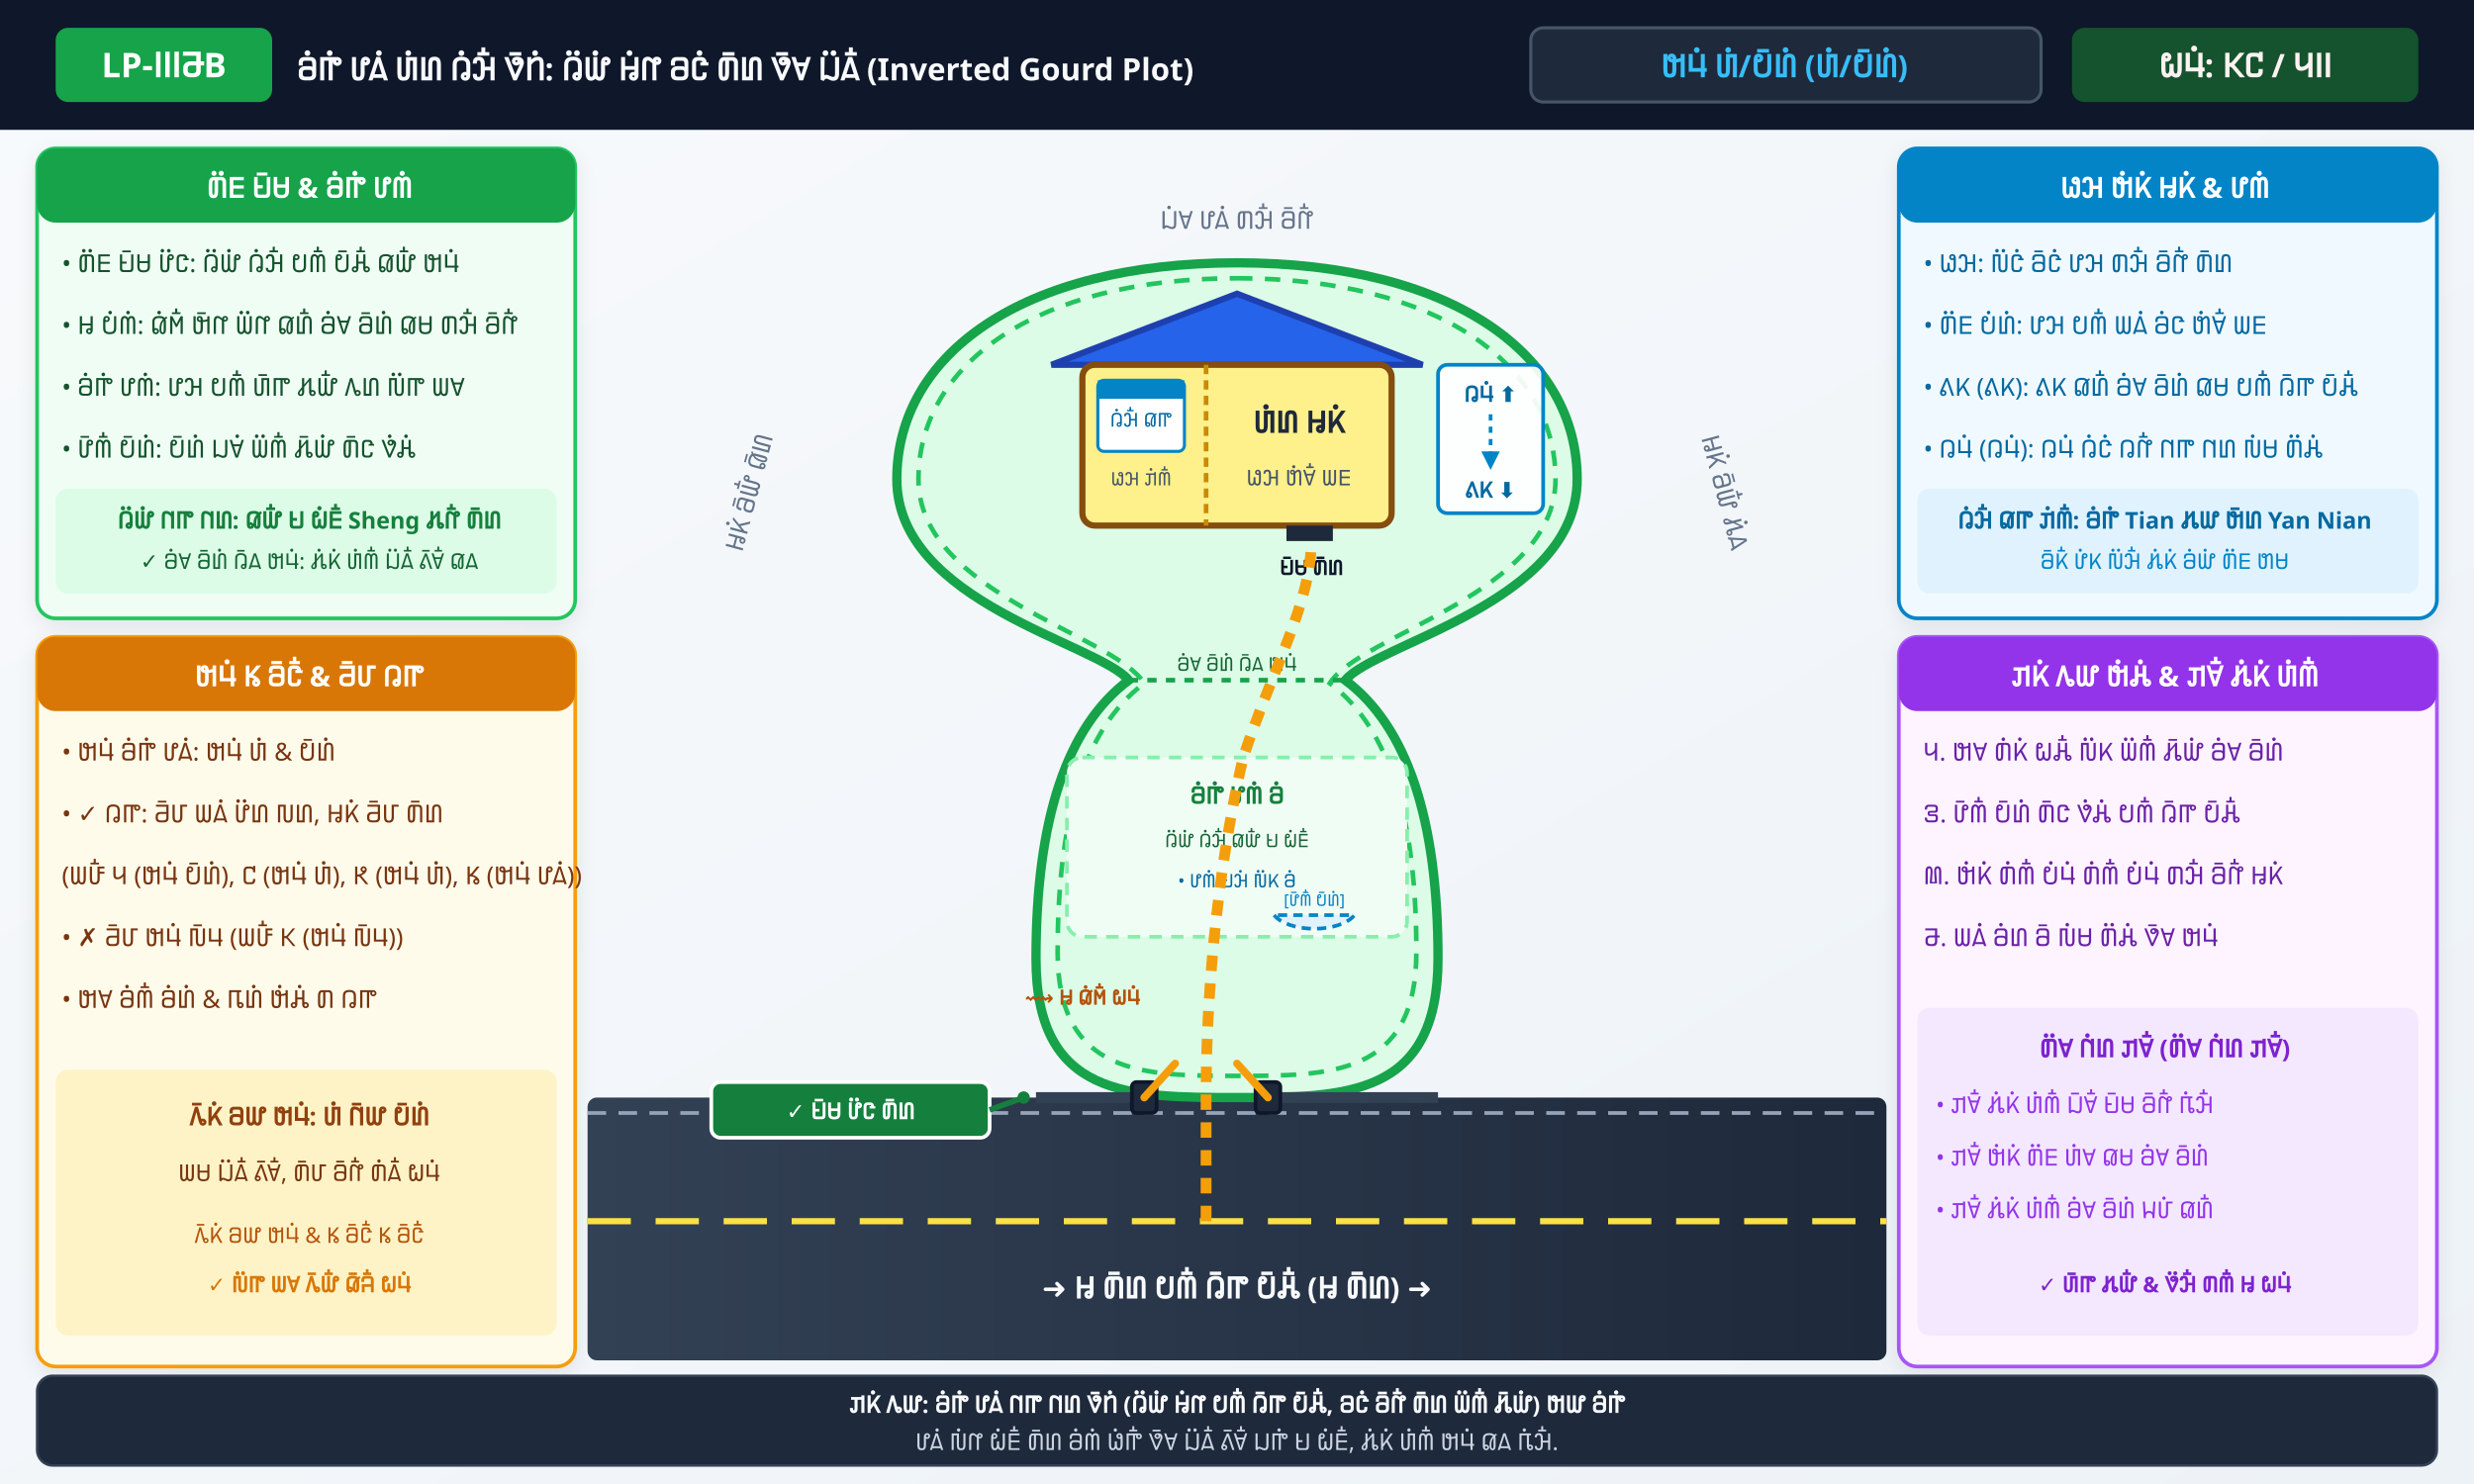
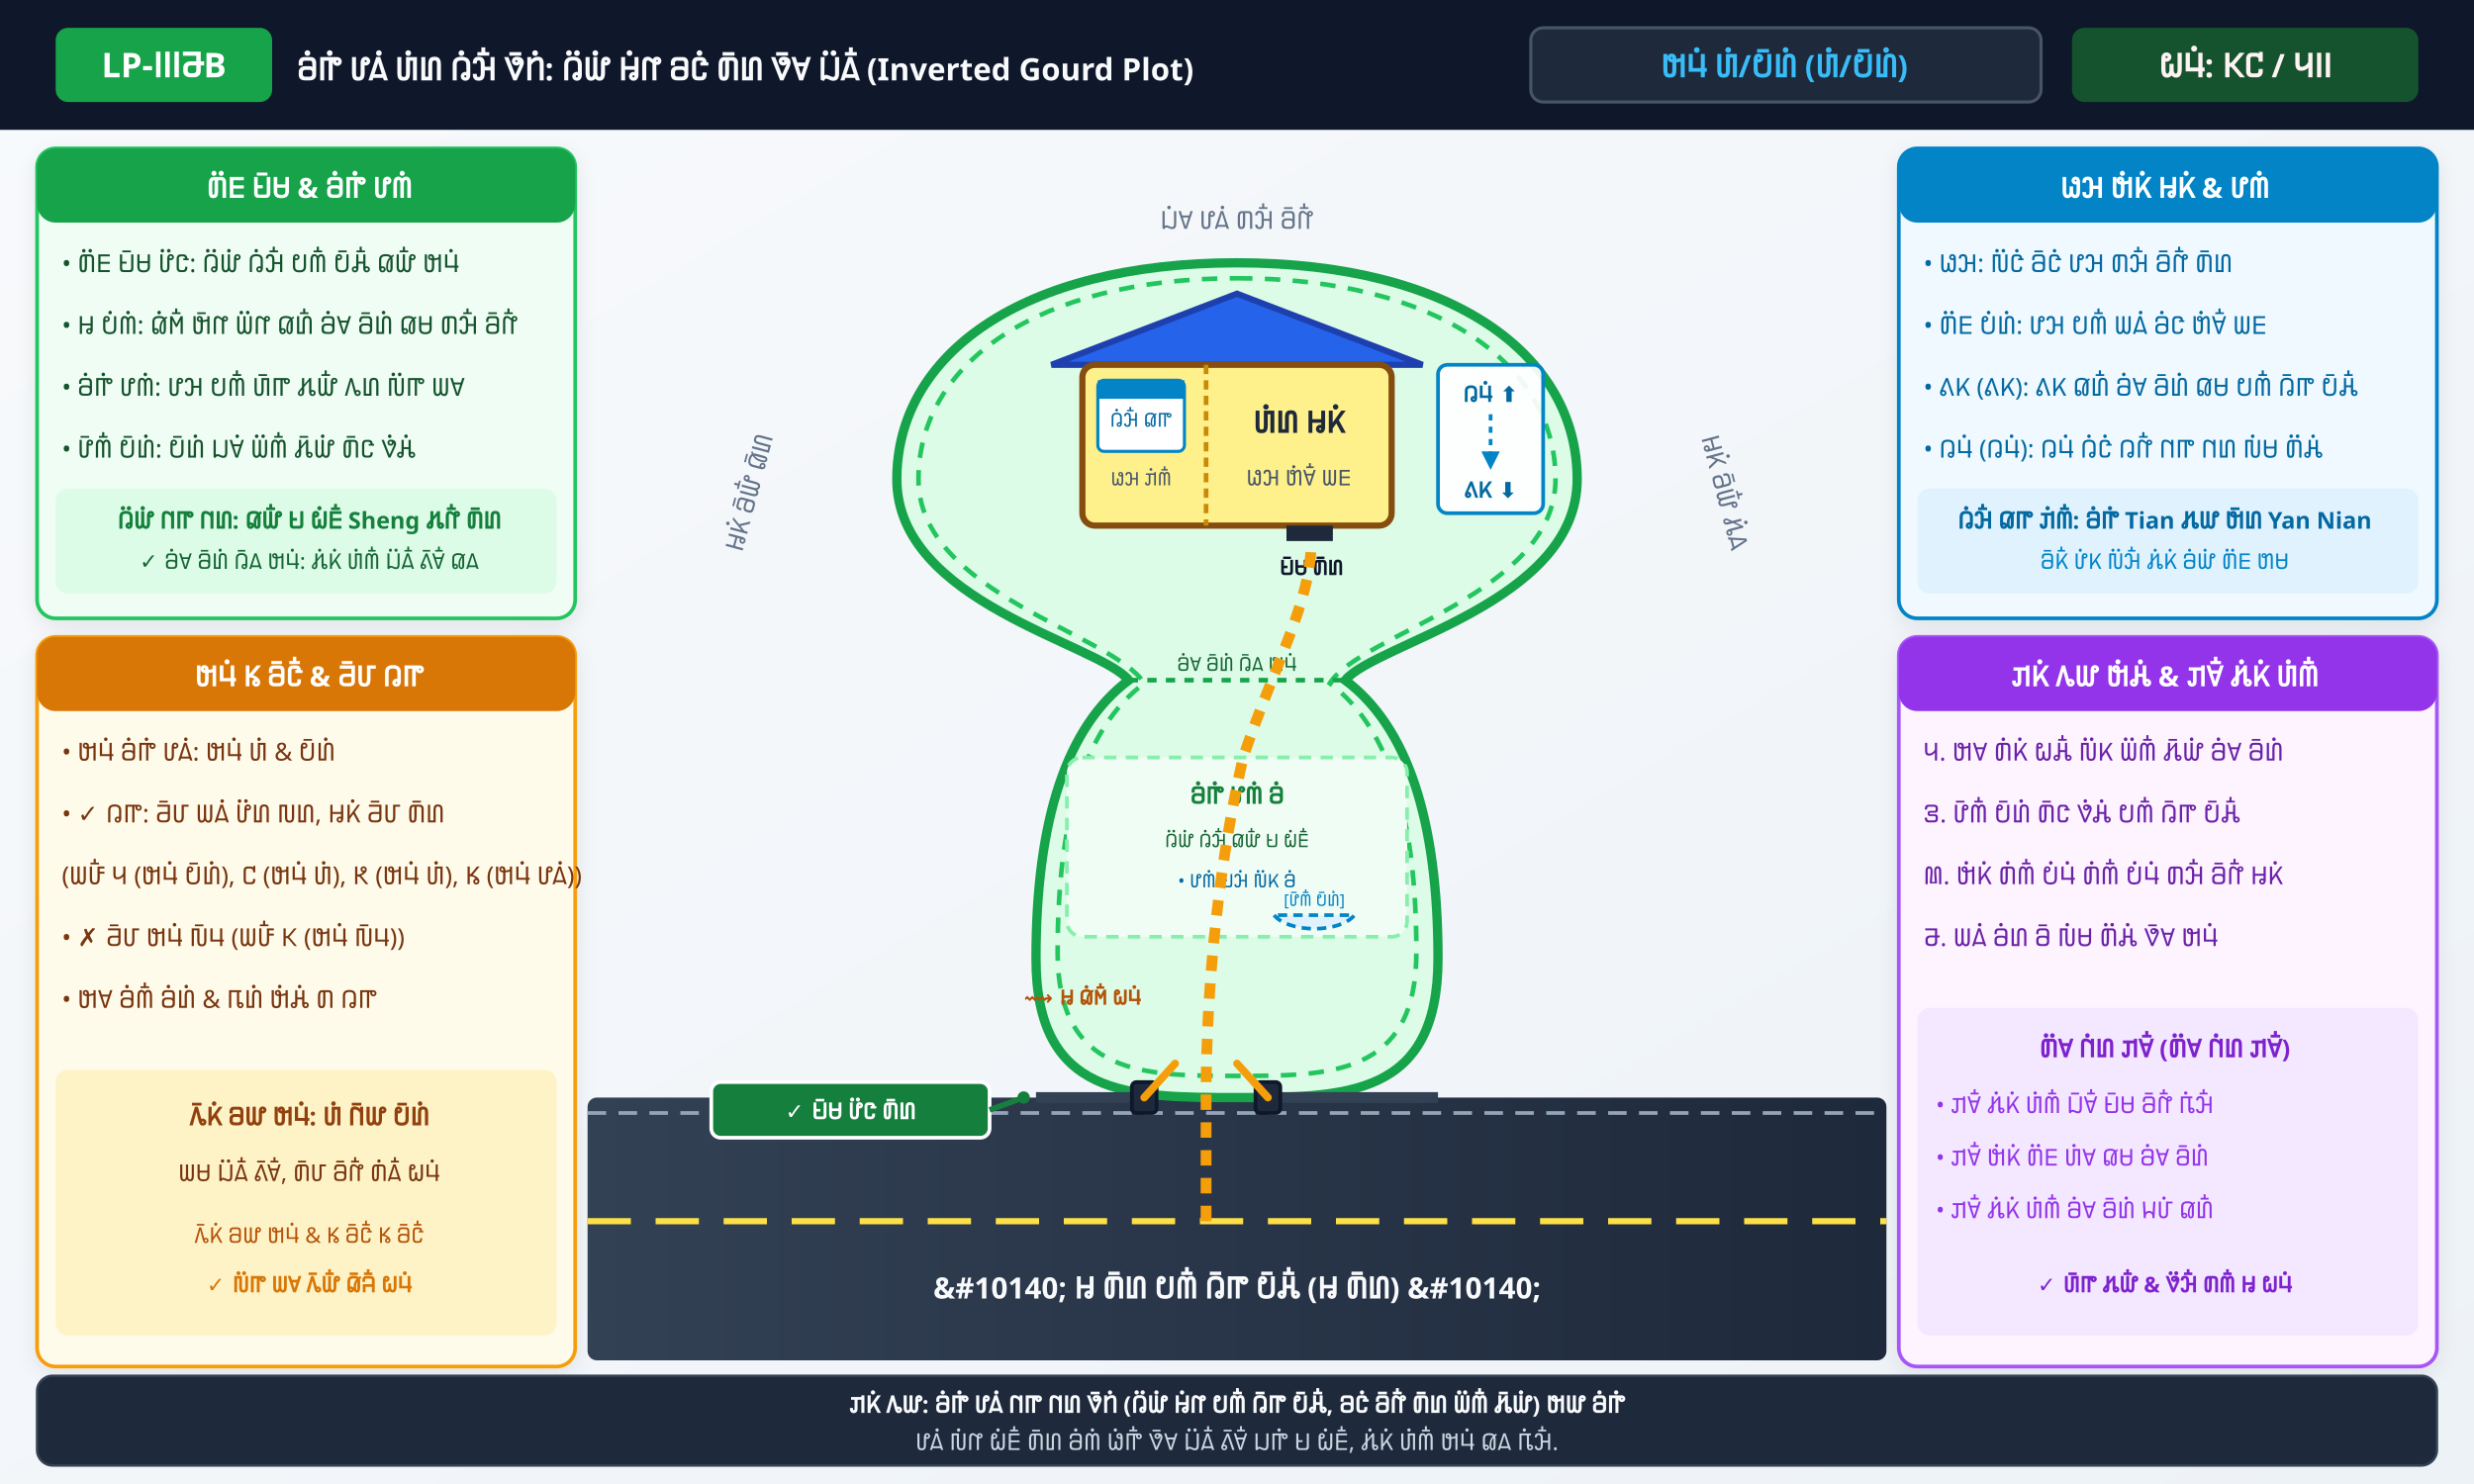
<svg xmlns="http://www.w3.org/2000/svg" viewBox="0 0 800 480" width="800" height="480">
  <defs>
    <linearGradient id="bgGrad" x1="0%" y1="0%" x2="100%" y2="100%">
      <stop offset="0%" stop-color="#F8FAFC" />
      <stop offset="100%" stop-color="#EDF2F7" />
    </linearGradient>
    <linearGradient id="roadGrad" x1="0%" y1="0%" x2="100%" y2="0%">
      <stop offset="0%" stop-color="#334155" />
      <stop offset="100%" stop-color="#1E293B" />
    </linearGradient>
    <filter id="shadow" x="-5%" y="-5%" width="110%" height="110%">
      <feDropShadow dx="0" dy="2" stdDeviation="3" flood-opacity="0.08" />
    </filter>
  </defs>
  <rect width="800" height="480" fill="url(#bgGrad)" />
  <rect x="0" y="0" width="800" height="42" fill="#0F172A" />
  <rect x="18" y="9" width="70" height="24" rx="4" fill="#16A34A" />
-   <text x="53" y="25" font-family="'Noto Sans Pahawh Hmong', sans-serif" font-weight="bold" font-size="11" fill="#FFFFFF" text-anchor="middle">LP-𖭐𖭐𖭐𖭔B</text>
-   <text x="96" y="26" font-family="'Noto Sans Pahawh Hmong', sans-serif" font-weight="bold" font-size="10" fill="#F8FAFC">𖬖𖬰𖬟𖬰 𖬗𖬮𖬰 𖬆𖬰𖬞 𖬄𖬰𖬧𖬵 𖬀𖬲𖬢𖬰: 𖬄𖬶𖬤𖬰 𖬉𖬰𖬦 𖬖𖬜𖬰 𖬒𖬲𖬞 𖬀𖬲𖬯 𖬔𖬶𖬮𖬵 (Inverted Gourd Plot)</text>
+   <text x="53" y="25" font-family="'Segoe UI', sans-serif" font-weight="bold" font-size="11" fill="#FFFFFF" text-anchor="middle">LP-𖭐𖭐𖭐𖭔B</text>
+   <text x="96" y="26" font-family="'Noto Sans Lao', 'Segoe UI', sans-serif" font-weight="bold" font-size="10" fill="#F8FAFC">𖬖𖬰𖬟𖬰 𖬗𖬮𖬰 𖬆𖬰𖬞 𖬄𖬰𖬧𖬵 𖬀𖬲𖬢𖬰: 𖬄𖬶𖬤𖬰 𖬉𖬰𖬦 𖬖𖬜𖬰 𖬒𖬲𖬞 𖬀𖬲𖬯 𖬔𖬶𖬮𖬵 (Inverted Gourd Plot)</text>
  <rect x="495" y="9" width="165" height="24" rx="4" fill="#1E293B" stroke="#475569" stroke-width="1" />
-   <text x="577" y="25" font-family="'Noto Sans Pahawh Hmong', sans-serif" font-weight="bold" font-size="10" fill="#38BDF8" text-anchor="middle">𖬓𖬥𖬰 𖬆𖬰/𖬈𖬲𖬞𖬰 (𖬆𖬰/𖬈𖬲𖬞𖬰)</text>
+   <text x="577" y="25" font-family="'Noto Sans Lao', 'Segoe UI', sans-serif" font-weight="bold" font-size="10" fill="#38BDF8" text-anchor="middle">𖬓𖬥𖬰 𖬆𖬰/𖬈𖬲𖬞𖬰 (𖬆𖬰/𖬈𖬲𖬞𖬰)</text>
  <rect x="670" y="9" width="112" height="24" rx="4" fill="#14532D" />
-   <text x="726" y="25" font-family="'Noto Sans Pahawh Hmong', sans-serif" font-weight="bold" font-size="10.5" fill="#FEF2F2" text-anchor="middle">𖬍𖬥𖬰: 𖭙𖭖 / 𖭑𖭐𖭐</text>
+   <text x="726" y="25" font-family="'Noto Sans Lao', 'Segoe UI', sans-serif" font-weight="bold" font-size="10.5" fill="#FEF2F2" text-anchor="middle">𖬍𖬥𖬰: 𖭙𖭖 / 𖭑𖭐𖭐</text>
  <rect x="12" y="48" width="174" height="152" rx="6" fill="#F0FDF4" stroke="#22C55E" stroke-width="1.2" filter="url(#shadow)" />
  <rect x="12" y="48" width="174" height="24" rx="6" fill="#16A34A" />
-   <text x="100" y="64" font-family="'Noto Sans Pahawh Hmong', sans-serif" font-weight="bold" font-size="9" fill="#FFFFFF" text-anchor="middle">𖬒𖬶𖬣 𖬌𖬲𖬡 &amp; 𖬖𖬰𖬟𖬰 𖬗𖬪𖬰</text>
-   <text x="20" y="88" font-family="'Noto Sans Pahawh Hmong', sans-serif" font-size="8" fill="#14532D">• 𖬒𖬶𖬣 𖬌𖬲𖬡 𖬗𖬶𖬜: 𖬄𖬶𖬤𖬰 𖬄𖬰𖬧𖬵 𖬈𖬪𖬵 𖬈𖬲𖬩𖬵 𖬅𖬤𖬵 𖬓𖬥𖬰</text>
-   <text x="20" y="108" font-family="'Noto Sans Pahawh Hmong', sans-serif" font-size="8" fill="#14532D">• 𖬉 𖬈𖬰𖬪𖬰: 𖬅𖬰𖬫𖬵 𖬓𖬲𖬦 𖬑𖬶𖬦 𖬅𖬞𖬵 𖬖𖬰𖬯 𖬖𖬲𖬞𖬰 𖬅𖬡 𖬒𖬧𖬵 𖬖𖬲𖬦𖬵</text>
-   <text x="20" y="128" font-family="'Noto Sans Pahawh Hmong', sans-serif" font-size="8" fill="#14532D">• 𖬖𖬰𖬟𖬰 𖬗𖬪𖬰: 𖬗𖬧 𖬈𖬪𖬵 𖬆𖬲𖬟 𖬃𖬤𖬵 𖬂𖬞 𖬐𖬶𖬟 𖬑𖬯</text>
-   <text x="20" y="148" font-family="'Noto Sans Pahawh Hmong', sans-serif" font-size="8" fill="#14532D">• 𖬗𖬲𖬪𖬵 𖬈𖬲𖬞𖬰: 𖬈𖬲𖬞𖬰 𖬔𖬯𖬰 𖬑𖬶𖬪𖬵 𖬃𖬲𖬤𖬰 𖬒𖬲𖬜 𖬀𖬰𖬩𖬰</text>
+   <text x="100" y="64" font-family="'Noto Sans Lao', 'Segoe UI', sans-serif" font-weight="bold" font-size="9" fill="#FFFFFF" text-anchor="middle">𖬒𖬶𖬣 𖬌𖬲𖬡 &amp; 𖬖𖬰𖬟𖬰 𖬗𖬪𖬰</text>
+   <text x="20" y="88" font-family="'Noto Sans Lao', 'Segoe UI', sans-serif" font-size="8" fill="#14532D">• 𖬒𖬶𖬣 𖬌𖬲𖬡 𖬗𖬶𖬜: 𖬄𖬶𖬤𖬰 𖬄𖬰𖬧𖬵 𖬈𖬪𖬵 𖬈𖬲𖬩𖬵 𖬅𖬤𖬵 𖬓𖬥𖬰</text>
+   <text x="20" y="108" font-family="'Noto Sans Lao', 'Segoe UI', sans-serif" font-size="8" fill="#14532D">• 𖬉 𖬈𖬰𖬪𖬰: 𖬅𖬰𖬫𖬵 𖬓𖬲𖬦 𖬑𖬶𖬦 𖬅𖬞𖬵 𖬖𖬰𖬯 𖬖𖬲𖬞𖬰 𖬅𖬡 𖬒𖬧𖬵 𖬖𖬲𖬦𖬵</text>
+   <text x="20" y="128" font-family="'Noto Sans Lao', 'Segoe UI', sans-serif" font-size="8" fill="#14532D">• 𖬖𖬰𖬟𖬰 𖬗𖬪𖬰: 𖬗𖬧 𖬈𖬪𖬵 𖬆𖬲𖬟 𖬃𖬤𖬵 𖬂𖬞 𖬐𖬶𖬟 𖬑𖬯</text>
+   <text x="20" y="148" font-family="'Noto Sans Lao', 'Segoe UI', sans-serif" font-size="8" fill="#14532D">• 𖬗𖬲𖬪𖬵 𖬈𖬲𖬞𖬰: 𖬈𖬲𖬞𖬰 𖬔𖬯𖬰 𖬑𖬶𖬪𖬵 𖬃𖬲𖬤𖬰 𖬒𖬲𖬜 𖬀𖬰𖬩𖬰</text>
  <rect x="18" y="158" width="162" height="34" rx="4" fill="#DCFCE7" />
-   <text x="100" y="171" font-family="'Noto Sans Pahawh Hmong', sans-serif" font-weight="bold" font-size="7.5" fill="#15803D" text-anchor="middle">𖬄𖬶𖬤𖬰 𖬇𖬟 𖬇𖬞: 𖬅𖬤𖬵 𖬌 𖬍𖬰𖬣𖬵 Sheng 𖬃𖬦𖬵 𖬒𖬲𖬞</text>
-   <text x="100" y="184" font-family="'Noto Sans Pahawh Hmong', sans-serif" font-size="7" fill="#166534" text-anchor="middle">✓ 𖬖𖬰𖬯 𖬖𖬲𖬞𖬰 𖬄𖬲𖬮 𖬓𖬥𖬰: 𖬃𖬰𖬝𖬰 𖬆𖬰𖬪𖬵 𖬔𖬶𖬮𖬵 𖬕𖬲𖬯𖬵 𖬅𖬮</text>
+   <text x="100" y="171" font-family="'Noto Sans Lao', 'Segoe UI', sans-serif" font-weight="bold" font-size="7.5" fill="#15803D" text-anchor="middle">𖬄𖬶𖬤𖬰 𖬇𖬟 𖬇𖬞: 𖬅𖬤𖬵 𖬌 𖬍𖬰𖬣𖬵 Sheng 𖬃𖬦𖬵 𖬒𖬲𖬞</text>
+   <text x="100" y="184" font-family="'Noto Sans Lao', 'Segoe UI', sans-serif" font-size="7" fill="#166534" text-anchor="middle">✓ 𖬖𖬰𖬯 𖬖𖬲𖬞𖬰 𖬄𖬲𖬮 𖬓𖬥𖬰: 𖬃𖬰𖬝𖬰 𖬆𖬰𖬪𖬵 𖬔𖬶𖬮𖬵 𖬕𖬲𖬯𖬵 𖬅𖬮</text>
  <rect x="12" y="206" width="174" height="236" rx="6" fill="#FFFBEB" stroke="#F59E0B" stroke-width="1.2" filter="url(#shadow)" />
  <rect x="12" y="206" width="174" height="24" rx="6" fill="#D97706" />
-   <text x="100" y="222" font-family="'Noto Sans Pahawh Hmong', sans-serif" font-weight="bold" font-size="9" fill="#FFFFFF" text-anchor="middle">𖬓𖬥𖬰 𖭘 𖬖𖬲𖬜𖬵 &amp; 𖬁𖬲𖬬 𖬄𖬟</text>
-   <text x="20" y="246" font-family="'Noto Sans Pahawh Hmong', sans-serif" font-size="8" fill="#78350F">• 𖬓𖬥𖬰 𖬖𖬰𖬟𖬰 𖬗𖬮𖬰: 𖬓𖬥𖬰 𖬆𖬰 &amp; 𖬈𖬲𖬞𖬰</text>
-   <text x="20" y="266" font-family="'Noto Sans Pahawh Hmong', sans-serif" font-size="8" fill="#78350F">• ✓ 𖬄𖬟: 𖬁𖬲𖬬 𖬑𖬮𖬰 𖬗𖬶𖬞 𖬐𖬞, 𖬉𖬝𖬰 𖬁𖬲𖬬 𖬒𖬲𖬞</text>
-   <text x="20" y="286" font-family="'Noto Sans Pahawh Hmong', sans-serif" font-size="8" fill="#78350F">(𖬑𖬠𖬵 𖭑 (𖬓𖬥𖬰 𖬈𖬲𖬞𖬰), 𖭖 (𖬓𖬥𖬰 𖬆𖬰), 𖭗 (𖬓𖬥𖬰 𖬆𖬰), 𖭘 (𖬓𖬥𖬰 𖬗𖬮𖬰))</text>
-   <text x="20" y="306" font-family="'Noto Sans Pahawh Hmong', sans-serif" font-size="8" fill="#78350F">• ✗ 𖬁𖬲𖬬 𖬓𖬥𖬰 𖬐𖬲𖬥 (𖬑𖬠𖬵 𖭙 (𖬓𖬥𖬰 𖬐𖬲𖬥))</text>
-   <text x="20" y="326" font-family="'Noto Sans Pahawh Hmong', sans-serif" font-size="8" fill="#78350F">• 𖬓𖬯 𖬖𖬰𖬪𖬵 𖬖𖬰𖬞𖬰 &amp; 𖬎𖬞𖬰 𖬓𖬰𖬩𖬰 𖬒 𖬄𖬟</text>
+   <text x="100" y="222" font-family="'Noto Sans Lao', 'Segoe UI', sans-serif" font-weight="bold" font-size="9" fill="#FFFFFF" text-anchor="middle">𖬓𖬥𖬰 𖭘 𖬖𖬲𖬜𖬵 &amp; 𖬁𖬲𖬬 𖬄𖬟</text>
+   <text x="20" y="246" font-family="'Noto Sans Lao', 'Segoe UI', sans-serif" font-size="8" fill="#78350F">• 𖬓𖬥𖬰 𖬖𖬰𖬟𖬰 𖬗𖬮𖬰: 𖬓𖬥𖬰 𖬆𖬰 &amp; 𖬈𖬲𖬞𖬰</text>
+   <text x="20" y="266" font-family="'Noto Sans Lao', 'Segoe UI', sans-serif" font-size="8" fill="#78350F">• ✓ 𖬄𖬟: 𖬁𖬲𖬬 𖬑𖬮𖬰 𖬗𖬶𖬞 𖬐𖬞, 𖬉𖬝𖬰 𖬁𖬲𖬬 𖬒𖬲𖬞</text>
+   <text x="20" y="286" font-family="'Noto Sans Lao', 'Segoe UI', sans-serif" font-size="8" fill="#78350F">(𖬑𖬠𖬵 𖭑 (𖬓𖬥𖬰 𖬈𖬲𖬞𖬰), 𖭖 (𖬓𖬥𖬰 𖬆𖬰), 𖭗 (𖬓𖬥𖬰 𖬆𖬰), 𖭘 (𖬓𖬥𖬰 𖬗𖬮𖬰))</text>
+   <text x="20" y="306" font-family="'Noto Sans Lao', 'Segoe UI', sans-serif" font-size="8" fill="#78350F">• ✗ 𖬁𖬲𖬬 𖬓𖬥𖬰 𖬐𖬲𖬥 (𖬑𖬠𖬵 𖭙 (𖬓𖬥𖬰 𖬐𖬲𖬥))</text>
+   <text x="20" y="326" font-family="'Noto Sans Lao', 'Segoe UI', sans-serif" font-size="8" fill="#78350F">• 𖬓𖬯 𖬖𖬰𖬪𖬵 𖬖𖬰𖬞𖬰 &amp; 𖬎𖬞𖬰 𖬓𖬰𖬩𖬰 𖬒 𖬄𖬟</text>
  <rect x="18" y="346" width="162" height="86" rx="4" fill="#FEF3C7" />
-   <text x="100" y="364" font-family="'Noto Sans Pahawh Hmong', sans-serif" font-weight="bold" font-size="8" fill="#92400E" text-anchor="middle">𖬂𖬲𖬝𖬰 𖬖𖬤 𖬓𖬥𖬰: 𖬆𖬰 𖬇𖬲𖬤 𖬈𖬲𖬞𖬰</text>
-   <text x="100" y="382" font-family="'Noto Sans Pahawh Hmong', sans-serif" font-size="7.5" fill="#78350F" text-anchor="middle">𖬑𖬡 𖬔𖬶𖬮𖬵 𖬕𖬲𖬯𖬵, 𖬒𖬲𖬬 𖬖𖬲𖬦𖬵 𖬒𖬰𖬮𖬵 𖬍𖬥𖬰</text>
-   <text x="100" y="402" font-family="'Noto Sans Pahawh Hmong', sans-serif" font-size="7" fill="#B45309" text-anchor="middle">𖬂𖬲𖬝𖬰 𖬖𖬤 𖬓𖬥𖬰 &amp; 𖭘 𖬖𖬲𖬜𖬵 𖭘 𖬖𖬲𖬜𖬵</text>
-   <text x="100" y="418" font-family="'Noto Sans Pahawh Hmong', sans-serif" font-weight="bold" font-size="7" fill="#D97706" text-anchor="middle">✓ 𖬐𖬶𖬟 𖬑𖬯 𖬂𖬲𖬤𖬵 𖬅𖬲𖬨𖬵 𖬍𖬥𖬰</text>
+   <text x="100" y="364" font-family="'Noto Sans Lao', 'Segoe UI', sans-serif" font-weight="bold" font-size="8" fill="#92400E" text-anchor="middle">𖬂𖬲𖬝𖬰 𖬖𖬤 𖬓𖬥𖬰: 𖬆𖬰 𖬇𖬲𖬤 𖬈𖬲𖬞𖬰</text>
+   <text x="100" y="382" font-family="'Noto Sans Lao', 'Segoe UI', sans-serif" font-size="7.5" fill="#78350F" text-anchor="middle">𖬑𖬡 𖬔𖬶𖬮𖬵 𖬕𖬲𖬯𖬵, 𖬒𖬲𖬬 𖬖𖬲𖬦𖬵 𖬒𖬰𖬮𖬵 𖬍𖬥𖬰</text>
+   <text x="100" y="402" font-family="'Noto Sans Lao', 'Segoe UI', sans-serif" font-size="7" fill="#B45309" text-anchor="middle">𖬂𖬲𖬝𖬰 𖬖𖬤 𖬓𖬥𖬰 &amp; 𖭘 𖬖𖬲𖬜𖬵 𖭘 𖬖𖬲𖬜𖬵</text>
+   <text x="100" y="418" font-family="'Noto Sans Lao', 'Segoe UI', sans-serif" font-weight="bold" font-size="7" fill="#D97706" text-anchor="middle">✓ 𖬐𖬶𖬟 𖬑𖬯 𖬂𖬲𖬤𖬵 𖬅𖬲𖬨𖬵 𖬍𖬥𖬰</text>
  <rect x="614" y="48" width="174" height="152" rx="6" fill="#F0F9FF" stroke="#0284C7" stroke-width="1.2" filter="url(#shadow)" />
  <rect x="614" y="48" width="174" height="24" rx="6" fill="#0284C7" />
-   <text x="700" y="64" font-family="'Noto Sans Pahawh Hmong', sans-serif" font-weight="bold" font-size="9" fill="#FFFFFF" text-anchor="middle">𖬏𖬧 𖬓𖬰𖬝𖬰 𖬉𖬝𖬰 &amp; 𖬗𖬪𖬰</text>
-   <text x="622" y="88" font-family="'Noto Sans Pahawh Hmong', sans-serif" font-size="8" fill="#0369A1">• 𖬏𖬧: 𖬐𖬶𖬜𖬰 𖬖𖬲𖬜𖬰 𖬗𖬧 𖬒𖬧𖬵 𖬖𖬲𖬦𖬵 𖬒𖬲𖬞</text>
-   <text x="622" y="108" font-family="'Noto Sans Pahawh Hmong', sans-serif" font-size="8" fill="#0369A1">• 𖬒𖬶𖬣 𖬈𖬰𖬞𖬰: 𖬗𖬧 𖬈𖬪𖬵 𖬑𖬮𖬰 𖬖𖬰𖬜 𖬋𖬰𖬯𖬵 𖬑𖬣</text>
-   <text x="622" y="128" font-family="'Noto Sans Pahawh Hmong', sans-serif" font-size="8" fill="#0369A1">• 𖬕𖬝 (𖬕𖬝): 𖬕𖬝 𖬅𖬞𖬵 𖬖𖬰𖬯 𖬖𖬲𖬞𖬰 𖬅𖬡 𖬈𖬪𖬵 𖬄𖬲𖬟 𖬈𖬲𖬩𖬵</text>
-   <text x="622" y="148" font-family="'Noto Sans Pahawh Hmong', sans-serif" font-size="8" fill="#0369A1">• 𖬄𖬥𖬰 (𖬄𖬥𖬰): 𖬄𖬥𖬰 𖬄𖬰𖬜𖬰 𖬄𖬦𖬵 𖬇𖬟 𖬇𖬞 𖬐𖬰𖬡 𖬒𖬶𖬩𖬰</text>
+   <text x="700" y="64" font-family="'Noto Sans Lao', 'Segoe UI', sans-serif" font-weight="bold" font-size="9" fill="#FFFFFF" text-anchor="middle">𖬏𖬧 𖬓𖬰𖬝𖬰 𖬉𖬝𖬰 &amp; 𖬗𖬪𖬰</text>
+   <text x="622" y="88" font-family="'Noto Sans Lao', 'Segoe UI', sans-serif" font-size="8" fill="#0369A1">• 𖬏𖬧: 𖬐𖬶𖬜𖬰 𖬖𖬲𖬜𖬰 𖬗𖬧 𖬒𖬧𖬵 𖬖𖬲𖬦𖬵 𖬒𖬲𖬞</text>
+   <text x="622" y="108" font-family="'Noto Sans Lao', 'Segoe UI', sans-serif" font-size="8" fill="#0369A1">• 𖬒𖬶𖬣 𖬈𖬰𖬞𖬰: 𖬗𖬧 𖬈𖬪𖬵 𖬑𖬮𖬰 𖬖𖬰𖬜 𖬋𖬰𖬯𖬵 𖬑𖬣</text>
+   <text x="622" y="128" font-family="'Noto Sans Lao', 'Segoe UI', sans-serif" font-size="8" fill="#0369A1">• 𖬕𖬝 (𖬕𖬝): 𖬕𖬝 𖬅𖬞𖬵 𖬖𖬰𖬯 𖬖𖬲𖬞𖬰 𖬅𖬡 𖬈𖬪𖬵 𖬄𖬲𖬟 𖬈𖬲𖬩𖬵</text>
+   <text x="622" y="148" font-family="'Noto Sans Lao', 'Segoe UI', sans-serif" font-size="8" fill="#0369A1">• 𖬄𖬥𖬰 (𖬄𖬥𖬰): 𖬄𖬥𖬰 𖬄𖬰𖬜𖬰 𖬄𖬦𖬵 𖬇𖬟 𖬇𖬞 𖬐𖬰𖬡 𖬒𖬶𖬩𖬰</text>
  <rect x="620" y="158" width="162" height="34" rx="4" fill="#E0F2FE" />
-   <text x="700" y="171" font-family="'Noto Sans Pahawh Hmong', sans-serif" font-weight="bold" font-size="7.5" fill="#0369A1" text-anchor="middle">𖬄𖬰𖬧𖬵 𖬅𖬟 𖬙𖬰𖬪𖬵: 𖬖𖬰𖬟𖬰 Tian 𖬃𖬤 𖬓𖬲𖬞 Yan Nian</text>
-   <text x="700" y="184" font-family="'Noto Sans Pahawh Hmong', sans-serif" font-size="7" fill="#0284C7" text-anchor="middle">𖬖𖬲𖬝𖬵 𖬗𖬰𖬝 𖬐𖬶𖬧𖬵 𖬃𖬰𖬝𖬰 𖬖𖬰𖬤𖬰 𖬒𖬶𖬣 𖬋𖬡</text>
+   <text x="700" y="171" font-family="'Noto Sans Lao', 'Segoe UI', sans-serif" font-weight="bold" font-size="7.5" fill="#0369A1" text-anchor="middle">𖬄𖬰𖬧𖬵 𖬅𖬟 𖬙𖬰𖬪𖬵: 𖬖𖬰𖬟𖬰 Tian 𖬃𖬤 𖬓𖬲𖬞 Yan Nian</text>
+   <text x="700" y="184" font-family="'Noto Sans Lao', 'Segoe UI', sans-serif" font-size="7" fill="#0284C7" text-anchor="middle">𖬖𖬲𖬝𖬵 𖬗𖬰𖬝 𖬐𖬶𖬧𖬵 𖬃𖬰𖬝𖬰 𖬖𖬰𖬤𖬰 𖬒𖬶𖬣 𖬋𖬡</text>
  <rect x="614" y="206" width="174" height="236" rx="6" fill="#FDF4FF" stroke="#A855F7" stroke-width="1.2" filter="url(#shadow)" />
  <rect x="614" y="206" width="174" height="24" rx="6" fill="#9333EA" />
-   <text x="700" y="222" font-family="'Noto Sans Pahawh Hmong', sans-serif" font-weight="bold" font-size="9" fill="#FFFFFF" text-anchor="middle">𖬙𖬝𖬰 𖬂𖬤 𖬓𖬰𖬩𖬰 &amp; 𖬙𖬯𖬵 𖬃𖬰𖬝𖬰 𖬆𖬰𖬪𖬵</text>
-   <text x="622" y="246" font-family="'Noto Sans Pahawh Hmong', sans-serif" font-size="8" fill="#6B21A8">𖭑. 𖬓𖬯 𖬒𖬰𖬝𖬰 𖬍𖬩𖬵 𖬐𖬶𖬝 𖬑𖬶𖬪𖬵 𖬃𖬲𖬤𖬰 𖬖𖬰𖬯 𖬖𖬲𖬞𖬰</text>
-   <text x="622" y="266" font-family="'Noto Sans Pahawh Hmong', sans-serif" font-size="8" fill="#6B21A8">𖭒. 𖬗𖬲𖬪𖬵 𖬈𖬲𖬞𖬰 𖬒𖬲𖬜 𖬀𖬰𖬩𖬰 𖬈𖬪𖬵 𖬄𖬲𖬟 𖬈𖬲𖬩𖬵</text>
-   <text x="622" y="286" font-family="'Noto Sans Pahawh Hmong', sans-serif" font-size="8" fill="#6B21A8">𖭓. 𖬓𖬰𖬝𖬰 𖬒𖬰𖬪𖬵 𖬈𖬰𖬥𖬰 𖬒𖬰𖬪𖬵 𖬈𖬰𖬥𖬰 𖬒𖬧𖬵 𖬖𖬲𖬦𖬵 𖬉𖬝𖬰</text>
-   <text x="622" y="306" font-family="'Noto Sans Pahawh Hmong', sans-serif" font-size="8" fill="#6B21A8">𖭔. 𖬑𖬮𖬰 𖬖𖬰𖬞 𖬖𖬲 𖬐𖬰𖬡 𖬒𖬶𖬩𖬰 𖬀𖬲𖬯 𖬓𖬥𖬰</text>
+   <text x="700" y="222" font-family="'Noto Sans Lao', 'Segoe UI', sans-serif" font-weight="bold" font-size="9" fill="#FFFFFF" text-anchor="middle">𖬙𖬝𖬰 𖬂𖬤 𖬓𖬰𖬩𖬰 &amp; 𖬙𖬯𖬵 𖬃𖬰𖬝𖬰 𖬆𖬰𖬪𖬵</text>
+   <text x="622" y="246" font-family="'Noto Sans Lao', 'Segoe UI', sans-serif" font-size="8" fill="#6B21A8">𖭑. 𖬓𖬯 𖬒𖬰𖬝𖬰 𖬍𖬩𖬵 𖬐𖬶𖬝 𖬑𖬶𖬪𖬵 𖬃𖬲𖬤𖬰 𖬖𖬰𖬯 𖬖𖬲𖬞𖬰</text>
+   <text x="622" y="266" font-family="'Noto Sans Lao', 'Segoe UI', sans-serif" font-size="8" fill="#6B21A8">𖭒. 𖬗𖬲𖬪𖬵 𖬈𖬲𖬞𖬰 𖬒𖬲𖬜 𖬀𖬰𖬩𖬰 𖬈𖬪𖬵 𖬄𖬲𖬟 𖬈𖬲𖬩𖬵</text>
+   <text x="622" y="286" font-family="'Noto Sans Lao', 'Segoe UI', sans-serif" font-size="8" fill="#6B21A8">𖭓. 𖬓𖬰𖬝𖬰 𖬒𖬰𖬪𖬵 𖬈𖬰𖬥𖬰 𖬒𖬰𖬪𖬵 𖬈𖬰𖬥𖬰 𖬒𖬧𖬵 𖬖𖬲𖬦𖬵 𖬉𖬝𖬰</text>
+   <text x="622" y="306" font-family="'Noto Sans Lao', 'Segoe UI', sans-serif" font-size="8" fill="#6B21A8">𖭔. 𖬑𖬮𖬰 𖬖𖬰𖬞 𖬖𖬲 𖬐𖬰𖬡 𖬒𖬶𖬩𖬰 𖬀𖬲𖬯 𖬓𖬥𖬰</text>
  <rect x="620" y="326" width="162" height="106" rx="4" fill="#F3E8FF" />
-   <text x="700" y="342" font-family="'Noto Sans Pahawh Hmong', sans-serif" font-weight="bold" font-size="8" fill="#7E22CE" text-anchor="middle">𖬒𖬶𖬯 𖬇𖬰𖬞 𖬙𖬯𖬵 (𖬒𖬶𖬯 𖬇𖬰𖬞 𖬙𖬯𖬵)</text>
-   <text x="626" y="360" font-family="'Noto Sans Pahawh Hmong', sans-serif" font-size="7.5" fill="#9333EA">• 𖬙𖬯𖬵 𖬃𖬰𖬝𖬰 𖬆𖬰𖬪𖬵 𖬔𖬲𖬯𖬵 𖬌𖬲𖬡 𖬖𖬲𖬦𖬵 𖬎𖬰𖬧𖬵</text>
-   <text x="626" y="377" font-family="'Noto Sans Pahawh Hmong', sans-serif" font-size="7.5" fill="#9333EA">• 𖬙𖬯𖬵 𖬓𖬰𖬝𖬰 𖬒𖬶𖬣 𖬆𖬰𖬯 𖬅𖬡 𖬖𖬰𖬯 𖬖𖬲𖬞𖬰</text>
-   <text x="626" y="394" font-family="'Noto Sans Pahawh Hmong', sans-serif" font-size="7.5" fill="#9333EA">• 𖬙𖬯𖬵 𖬃𖬰𖬝𖬰 𖬆𖬰𖬪𖬵 𖬖𖬰𖬯 𖬖𖬲𖬞𖬰 𖬊𖬬𖬰 𖬅𖬞𖬵</text>
-   <text x="700" y="418" font-family="'Noto Sans Pahawh Hmong', sans-serif" font-weight="bold" font-size="7" fill="#7E22CE" text-anchor="middle">✓ 𖬆𖬲𖬟 𖬃𖬤𖬵 &amp; 𖬀𖬶𖬧𖬵 𖬒𖬪𖬵 𖬉 𖬍𖬥𖬰</text>
+   <text x="700" y="342" font-family="'Noto Sans Lao', 'Segoe UI', sans-serif" font-weight="bold" font-size="8" fill="#7E22CE" text-anchor="middle">𖬒𖬶𖬯 𖬇𖬰𖬞 𖬙𖬯𖬵 (𖬒𖬶𖬯 𖬇𖬰𖬞 𖬙𖬯𖬵)</text>
+   <text x="626" y="360" font-family="'Noto Sans Lao', 'Segoe UI', sans-serif" font-size="7.5" fill="#9333EA">• 𖬙𖬯𖬵 𖬃𖬰𖬝𖬰 𖬆𖬰𖬪𖬵 𖬔𖬲𖬯𖬵 𖬌𖬲𖬡 𖬖𖬲𖬦𖬵 𖬎𖬰𖬧𖬵</text>
+   <text x="626" y="377" font-family="'Noto Sans Lao', 'Segoe UI', sans-serif" font-size="7.5" fill="#9333EA">• 𖬙𖬯𖬵 𖬓𖬰𖬝𖬰 𖬒𖬶𖬣 𖬆𖬰𖬯 𖬅𖬡 𖬖𖬰𖬯 𖬖𖬲𖬞𖬰</text>
+   <text x="626" y="394" font-family="'Noto Sans Lao', 'Segoe UI', sans-serif" font-size="7.5" fill="#9333EA">• 𖬙𖬯𖬵 𖬃𖬰𖬝𖬰 𖬆𖬰𖬪𖬵 𖬖𖬰𖬯 𖬖𖬲𖬞𖬰 𖬊𖬬𖬰 𖬅𖬞𖬵</text>
+   <text x="700" y="418" font-family="'Noto Sans Lao', 'Segoe UI', sans-serif" font-weight="bold" font-size="7" fill="#7E22CE" text-anchor="middle">✓ 𖬆𖬲𖬟 𖬃𖬤𖬵 &amp; 𖬀𖬶𖬧𖬵 𖬒𖬪𖬵 𖬉 𖬍𖬥𖬰</text>
  <rect x="190" y="355" width="420" height="85" fill="url(#roadGrad)" rx="3" />
  <line x1="190" y1="395" x2="610" y2="395" stroke="#FDE047" stroke-width="2" stroke-dasharray="14,8" />
  <line x1="190" y1="360" x2="610" y2="360" stroke="#94A3B8" stroke-width="1.2" stroke-dasharray="6,4" />
-   <text x="400" y="420" font-family="'Noto Sans Pahawh Hmong', sans-serif" font-weight="bold" font-size="9.5" fill="#F8FAFC" text-anchor="middle">➜ 𖬉 𖬒𖬲𖬞 𖬈𖬪𖬵 𖬄𖬲𖬟 𖬈𖬲𖬩𖬵 (𖬉 𖬒𖬲𖬞) ➜</text>
+   <text x="400" y="420" font-family="'Noto Sans Lao', 'Segoe UI', sans-serif" font-weight="bold" font-size="9.5" fill="#F8FAFC" text-anchor="middle">&amp;#10140; 𖬉 𖬒𖬲𖬞 𖬈𖬪𖬵 𖬄𖬲𖬟 𖬈𖬲𖬩𖬵 (𖬉 𖬒𖬲𖬞) &amp;#10140;</text>
  <g>
-     <text x="400" y="74" font-family="'Noto Sans Pahawh Hmong', sans-serif" font-size="8" fill="#64748B" text-anchor="middle">𖬔𖬰𖬯 𖬗𖬮𖬰 𖬒𖬧𖬵 𖬖𖬲𖬦𖬵</text>
-     <text x="245" y="160" font-family="'Noto Sans Pahawh Hmong', sans-serif" font-size="8" fill="#64748B" text-anchor="middle" transform="rotate(-75 245 160)">𖬉𖬝𖬰 𖬖𖬲𖬤𖬵 𖬅𖬲𖬞</text>
-     <text x="555" y="160" font-family="'Noto Sans Pahawh Hmong', sans-serif" font-size="8" fill="#64748B" text-anchor="middle" transform="rotate(75 555 160)">𖬉𖬝𖬰 𖬖𖬲𖬤𖬵 𖬃𖬰𖬮</text>
+     <text x="400" y="74" font-family="'Noto Sans Lao', 'Segoe UI', sans-serif" font-size="8" fill="#64748B" text-anchor="middle">𖬔𖬰𖬯 𖬗𖬮𖬰 𖬒𖬧𖬵 𖬖𖬲𖬦𖬵</text>
+     <text x="245" y="160" font-family="'Noto Sans Lao', 'Segoe UI', sans-serif" font-size="8" fill="#64748B" text-anchor="middle" transform="rotate(-75 245 160)">𖬉𖬝𖬰 𖬖𖬲𖬤𖬵 𖬅𖬲𖬞</text>
+     <text x="555" y="160" font-family="'Noto Sans Lao', 'Segoe UI', sans-serif" font-size="8" fill="#64748B" text-anchor="middle" transform="rotate(75 555 160)">𖬉𖬝𖬰 𖬖𖬲𖬤𖬵 𖬃𖬰𖬮</text>
    <path d="M 400 85 C 470 85 510 115 510 155 C 510 195 445 208 435 220 C 455 235 465 265 465 310 C 465 355 435 355 400 355 C 365 355 335 355 335 310 C 335 265 345 235 365 220 C 355 208 290 195 290 155 C 290 115 330 85 400 85 Z" fill="#DCFCE7" stroke="#16A34A" stroke-width="3" />
    <path d="M 400 90 C 465 90 503 118 503 155 C 503 192 440 205 430 221 C 450 236 458 266 458 308 C 458 348 430 348 400 348 C 370 348 342 348 342 308 C 342 266 350 236 370 221 C 360 205 297 192 297 155 C 297 118 335 90 400 90 Z" fill="none" stroke="#22C55E" stroke-width="1.5" stroke-dasharray="5,4" />
    <polygon points="340,118 400,95 460,118" fill="#2563EB" stroke="#1E40AF" stroke-width="2" />
    <rect x="350" y="118" width="100" height="52" fill="#FEF08A" stroke="#854D0E" stroke-width="2" rx="4" />
    <line x1="390" y1="118" x2="390" y2="170" stroke="#CA8A04" stroke-width="1.5" stroke-dasharray="3,2" />
    <rect x="355" y="123" width="28" height="23" rx="2" fill="#FFFFFF" stroke="#0284C7" stroke-width="1" />
    <rect x="355" y="123" width="28" height="6" fill="#0284C7" />
-     <text x="369" y="138" font-family="'Noto Sans Pahawh Hmong', sans-serif" font-size="6.2" fill="#0369A1" text-anchor="middle">𖬄𖬰𖬧𖬵 𖬅𖬟</text>
-     <text x="369" y="157" font-family="'Noto Sans Pahawh Hmong', sans-serif" font-size="6" fill="#475569" text-anchor="middle">𖬏𖬧 𖬙𖬰𖬪𖬵</text>
-     <text x="420" y="140" font-family="'Noto Sans Pahawh Hmong', sans-serif" font-weight="bold" font-size="9.5" fill="#1E293B" text-anchor="middle">𖬆𖬰𖬞 𖬉𖬝𖬰</text>
-     <text x="420" y="157" font-family="'Noto Sans Pahawh Hmong', sans-serif" font-size="7" fill="#475569" text-anchor="middle">𖬏𖬧 𖬋𖬰𖬯𖬵 𖬑𖬣</text>
+     <text x="369" y="138" font-family="'Noto Sans Lao', 'Segoe UI', sans-serif" font-size="6.2" fill="#0369A1" text-anchor="middle">𖬄𖬰𖬧𖬵 𖬅𖬟</text>
+     <text x="369" y="157" font-family="'Noto Sans Lao', 'Segoe UI', sans-serif" font-size="6" fill="#475569" text-anchor="middle">𖬏𖬧 𖬙𖬰𖬪𖬵</text>
+     <text x="420" y="140" font-family="'Noto Sans Lao', 'Segoe UI', sans-serif" font-weight="bold" font-size="9.5" fill="#1E293B" text-anchor="middle">𖬆𖬰𖬞 𖬉𖬝𖬰</text>
+     <text x="420" y="157" font-family="'Noto Sans Lao', 'Segoe UI', sans-serif" font-size="7" fill="#475569" text-anchor="middle">𖬏𖬧 𖬋𖬰𖬯𖬵 𖬑𖬣</text>
    <rect x="416" y="170" width="15" height="5" fill="#1E293B" />
-     <text x="424" y="186" font-family="'Noto Sans Pahawh Hmong', sans-serif" font-weight="bold" font-size="6.5" fill="#0F172A" text-anchor="middle">𖬌𖬲𖬡 𖬒𖬲𖬞</text>
+     <text x="424" y="186" font-family="'Noto Sans Lao', 'Segoe UI', sans-serif" font-weight="bold" font-size="6.5" fill="#0F172A" text-anchor="middle">𖬌𖬲𖬡 𖬒𖬲𖬞</text>
    <g transform="translate(465, 118)">
      <rect x="0" y="0" width="34" height="48" rx="3" fill="#FFFFFF" fill-opacity="0.92" stroke="#0284C7" stroke-width="1.2" />
-       <text x="17" y="12" font-family="'Noto Sans Pahawh Hmong', sans-serif" font-weight="bold" font-size="7" fill="#0369A1" text-anchor="middle">𖬄𖬥𖬰 ⬆</text>
+       <text x="17" y="12" font-family="'Segoe UI', sans-serif" font-weight="bold" font-size="7" fill="#0369A1" text-anchor="middle">𖬄𖬥𖬰 ⬆</text>
      <line x1="17" y1="16" x2="17" y2="32" stroke="#0284C7" stroke-width="1.2" stroke-dasharray="2,2" />
      <polygon points="17,34 14,28 20,28" fill="#0284C7" />
-       <text x="17" y="43" font-family="'Noto Sans Pahawh Hmong', sans-serif" font-weight="bold" font-size="7" fill="#0369A1" text-anchor="middle">𖬕𖬝 ⬇</text>
+       <text x="17" y="43" font-family="'Segoe UI', sans-serif" font-weight="bold" font-size="7" fill="#0369A1" text-anchor="middle">𖬕𖬝 ⬇</text>
    </g>
    <line x1="365" y1="220" x2="435" y2="220" stroke="#16A34A" stroke-width="1.5" stroke-dasharray="3,3" />
-     <text x="400" y="217" font-family="'Noto Sans Pahawh Hmong', sans-serif" font-size="6.2" fill="#166534" text-anchor="middle">𖬖𖬰𖬯 𖬖𖬲𖬞𖬰 𖬄𖬲𖬮 𖬓𖬥𖬰</text>
+     <text x="400" y="217" font-family="'Noto Sans Lao', 'Segoe UI', sans-serif" font-size="6.2" fill="#166534" text-anchor="middle">𖬖𖬰𖬯 𖬖𖬲𖬞𖬰 𖬄𖬲𖬮 𖬓𖬥𖬰</text>
    <rect x="345" y="245" width="110" height="58" rx="5" fill="#F0FDF4" stroke="#86EFAC" stroke-width="1.2" stroke-dasharray="4,3" />
-     <text x="400" y="260" font-family="'Noto Sans Pahawh Hmong', sans-serif" font-weight="bold" font-size="7.5" fill="#15803D" text-anchor="middle">𖬖𖬰𖬟𖬰 𖬗𖬪𖬰 𖬖𖬰</text>
-     <text x="400" y="274" font-family="'Noto Sans Pahawh Hmong', sans-serif" font-size="6" fill="#166534" text-anchor="middle">𖬄𖬶𖬤𖬰 𖬄𖬰𖬧𖬵 𖬅𖬤𖬵 𖬌 𖬍𖬰𖬣𖬵</text>
-     <text x="400" y="287" font-family="'Noto Sans Pahawh Hmong', sans-serif" font-size="6" fill="#0369A1" text-anchor="middle">• 𖬗𖬪𖬰 𖬌𖬧𖬰 𖬐𖬶𖬝 𖬖𖬰</text>
+     <text x="400" y="260" font-family="'Noto Sans Lao', 'Segoe UI', sans-serif" font-weight="bold" font-size="7.5" fill="#15803D" text-anchor="middle">𖬖𖬰𖬟𖬰 𖬗𖬪𖬰 𖬖𖬰</text>
+     <text x="400" y="274" font-family="'Noto Sans Lao', 'Segoe UI', sans-serif" font-size="6" fill="#166534" text-anchor="middle">𖬄𖬶𖬤𖬰 𖬄𖬰𖬧𖬵 𖬅𖬤𖬵 𖬌 𖬍𖬰𖬣𖬵</text>
+     <text x="400" y="287" font-family="'Noto Sans Lao', 'Segoe UI', sans-serif" font-size="6" fill="#0369A1" text-anchor="middle">• 𖬗𖬪𖬰 𖬌𖬧𖬰 𖬐𖬶𖬝 𖬖𖬰</text>
    <path d="M 412 296 A 14 7 0 0 0 438 296 Z" fill="#E0F2FE" stroke="#0284C7" stroke-width="1.2" stroke-dasharray="3,2" />
-     <text x="425" y="293" font-family="'Noto Sans Pahawh Hmong', sans-serif" font-size="5.2" fill="#0284C7" text-anchor="middle">[𖬗𖬲𖬪𖬵 𖬈𖬲𖬞𖬰]</text>
+     <text x="425" y="293" font-family="'Noto Sans Lao', 'Segoe UI', sans-serif" font-size="5.2" fill="#0284C7" text-anchor="middle">[𖬗𖬲𖬪𖬵 𖬈𖬲𖬞𖬰]</text>
    <line x1="335" y1="355" x2="370" y2="355" stroke="#334155" stroke-width="3.5" />
    <line x1="410" y1="355" x2="465" y2="355" stroke="#334155" stroke-width="3.5" />
    <rect x="366" y="350" width="8" height="10" rx="1.5" fill="#1E293B" stroke="#0F172A" stroke-width="1.2" />
    <rect x="406" y="350" width="8" height="10" rx="1.5" fill="#1E293B" stroke="#0F172A" stroke-width="1.2" />
    <line x1="370" y1="355" x2="380" y2="344" stroke="#F59E0B" stroke-width="2.5" stroke-linecap="round" />
    <line x1="410" y1="355" x2="400" y2="344" stroke="#F59E0B" stroke-width="2.5" stroke-linecap="round" />
    <path d="M 390 395 L 390 355 C 390 315 395 275 402 245 C 412 215 424 195 424 175" fill="none" stroke="#F59E0B" stroke-width="3.5" stroke-dasharray="5,4" />
-     <text x="350" y="325" font-family="'Noto Sans Pahawh Hmong', sans-serif" font-weight="bold" font-size="6.5" fill="#B45309" text-anchor="middle">⟿ 𖬉 𖬅𖬰𖬫𖬵 𖬍𖬥𖬰</text>
+     <text x="350" y="325" font-family="'Noto Sans Lao', 'Segoe UI', sans-serif" font-weight="bold" font-size="6.5" fill="#B45309" text-anchor="middle">⟿ 𖬉 𖬅𖬰𖬫𖬵 𖬍𖬥𖬰</text>
    <g transform="translate(230, 350)">
      <rect x="0" y="0" width="90" height="18" rx="3" fill="#15803D" stroke="#FFFFFF" stroke-width="1.2" />
-       <text x="45" y="12" font-family="'Noto Sans Pahawh Hmong', sans-serif" font-weight="bold" font-size="7.2" fill="#FFFFFF" text-anchor="middle">✓ 𖬌𖬲𖬡 𖬗𖬶𖬜 𖬒𖬲𖬞</text>
+       <text x="45" y="12" font-family="'Noto Sans Lao', 'Segoe UI', sans-serif" font-weight="bold" font-size="7.2" fill="#FFFFFF" text-anchor="middle">✓ 𖬌𖬲𖬡 𖬗𖬶𖬜 𖬒𖬲𖬞</text>
      <line x1="90" y1="9" x2="101" y2="5" stroke="#15803D" stroke-width="1.8" />
      <circle cx="101" cy="5" r="2" fill="#15803D" />
    </g>
  </g>
  <rect x="12" y="445" width="776" height="29" rx="5" fill="#1E293B" stroke="#334155" stroke-width="0.8" />
-   <text x="400" y="457" font-family="'Noto Sans Pahawh Hmong', sans-serif" font-weight="bold" font-size="7.5" fill="#F8FAFC" text-anchor="middle">𖬙𖬝𖬰 𖬂𖬤: 𖬖𖬰𖬟𖬰 𖬗𖬮𖬰 𖬇𖬟 𖬇𖬞 𖬀𖬲𖬢𖬰 (𖬄𖬶𖬤𖬰 𖬉𖬰𖬦 𖬈𖬪𖬵 𖬄𖬲𖬟 𖬈𖬲𖬩𖬵, 𖬖𖬜𖬰 𖬖𖬲𖬦𖬵 𖬒𖬲𖬞 𖬑𖬶𖬪𖬵 𖬃𖬲𖬤𖬰) 𖬓𖬤 𖬖𖬰𖬟𖬰</text>
-   <text x="400" y="469" font-family="'Noto Sans Pahawh Hmong', sans-serif" font-size="7.5" fill="#CBD5E1" text-anchor="middle">𖬗𖬮𖬰 𖬐𖬰𖬦 𖬍𖬰𖬣𖬵 𖬒𖬲𖬞 𖬖𖬰𖬪𖬰 𖬏𖬰𖬟𖬵 𖬀𖬲𖬯 𖬔𖬶𖬮𖬵 𖬕𖬲𖬯𖬵 𖬔𖬟𖬰 𖬌 𖬍𖬰𖬣𖬵, 𖬃𖬰𖬝𖬰 𖬆𖬰𖬪𖬵 𖬓𖬥𖬰 𖬅𖬮 𖬎𖬰𖬧𖬵.</text>
+   <text x="400" y="457" font-family="'Noto Sans Lao', 'Segoe UI', sans-serif" font-weight="bold" font-size="7.5" fill="#F8FAFC" text-anchor="middle">𖬙𖬝𖬰 𖬂𖬤: 𖬖𖬰𖬟𖬰 𖬗𖬮𖬰 𖬇𖬟 𖬇𖬞 𖬀𖬲𖬢𖬰 (𖬄𖬶𖬤𖬰 𖬉𖬰𖬦 𖬈𖬪𖬵 𖬄𖬲𖬟 𖬈𖬲𖬩𖬵, 𖬖𖬜𖬰 𖬖𖬲𖬦𖬵 𖬒𖬲𖬞 𖬑𖬶𖬪𖬵 𖬃𖬲𖬤𖬰) 𖬓𖬤 𖬖𖬰𖬟𖬰</text>
+   <text x="400" y="469" font-family="'Noto Sans Lao', 'Segoe UI', sans-serif" font-size="7.5" fill="#CBD5E1" text-anchor="middle">𖬗𖬮𖬰 𖬐𖬰𖬦 𖬍𖬰𖬣𖬵 𖬒𖬲𖬞 𖬖𖬰𖬪𖬰 𖬏𖬰𖬟𖬵 𖬀𖬲𖬯 𖬔𖬶𖬮𖬵 𖬕𖬲𖬯𖬵 𖬔𖬟𖬰 𖬌 𖬍𖬰𖬣𖬵, 𖬃𖬰𖬝𖬰 𖬆𖬰𖬪𖬵 𖬓𖬥𖬰 𖬅𖬮 𖬎𖬰𖬧𖬵.</text>
</svg>
